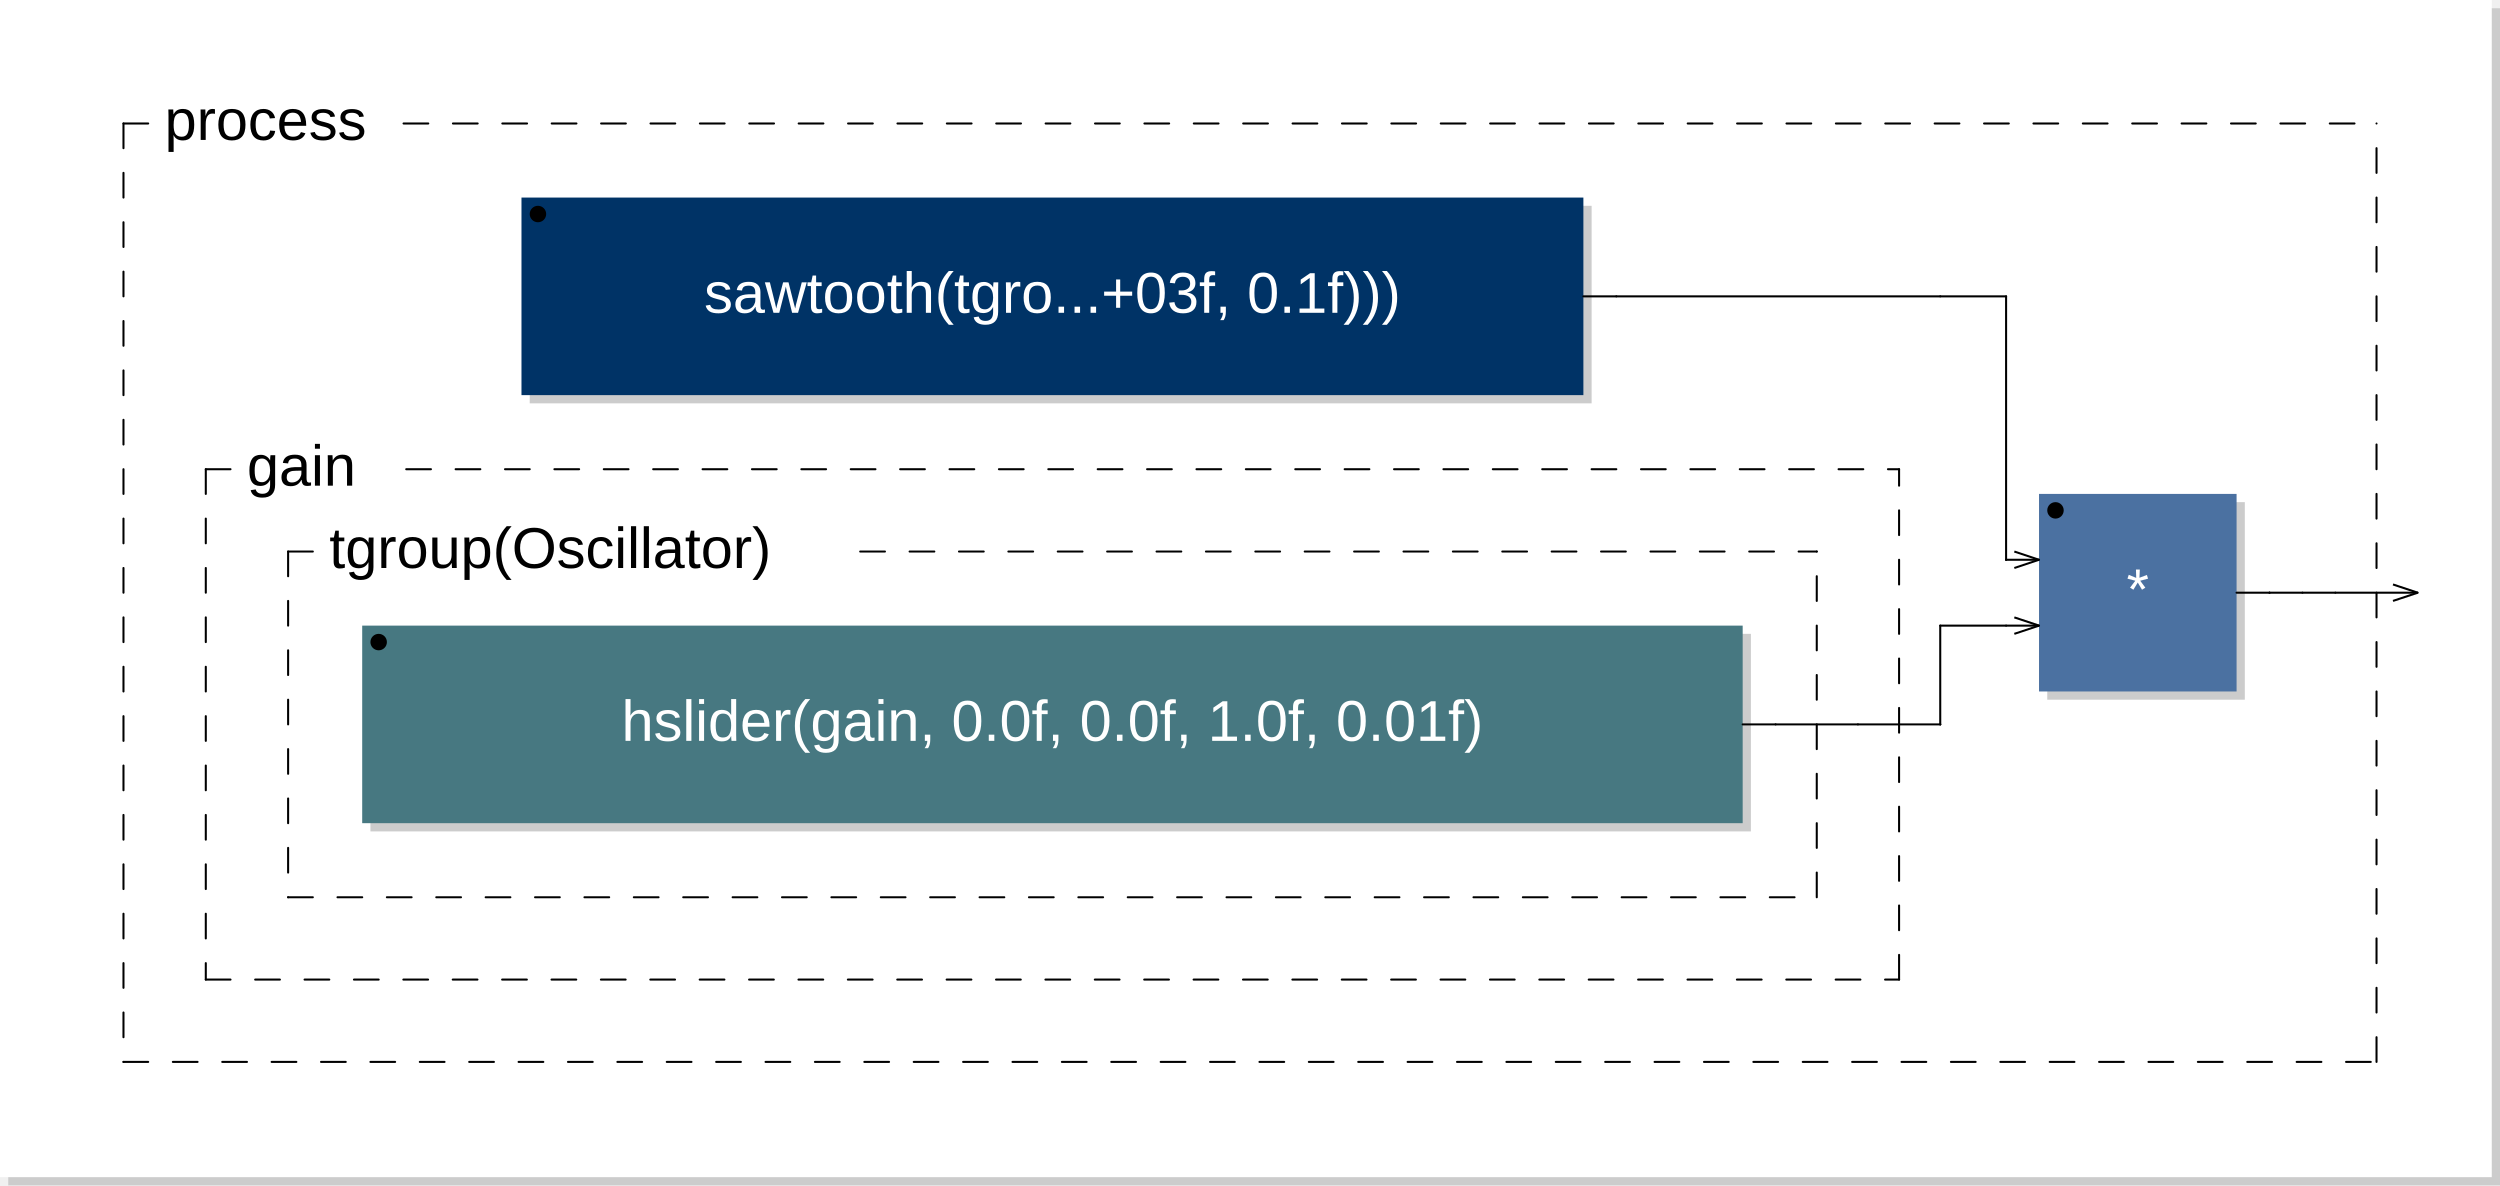
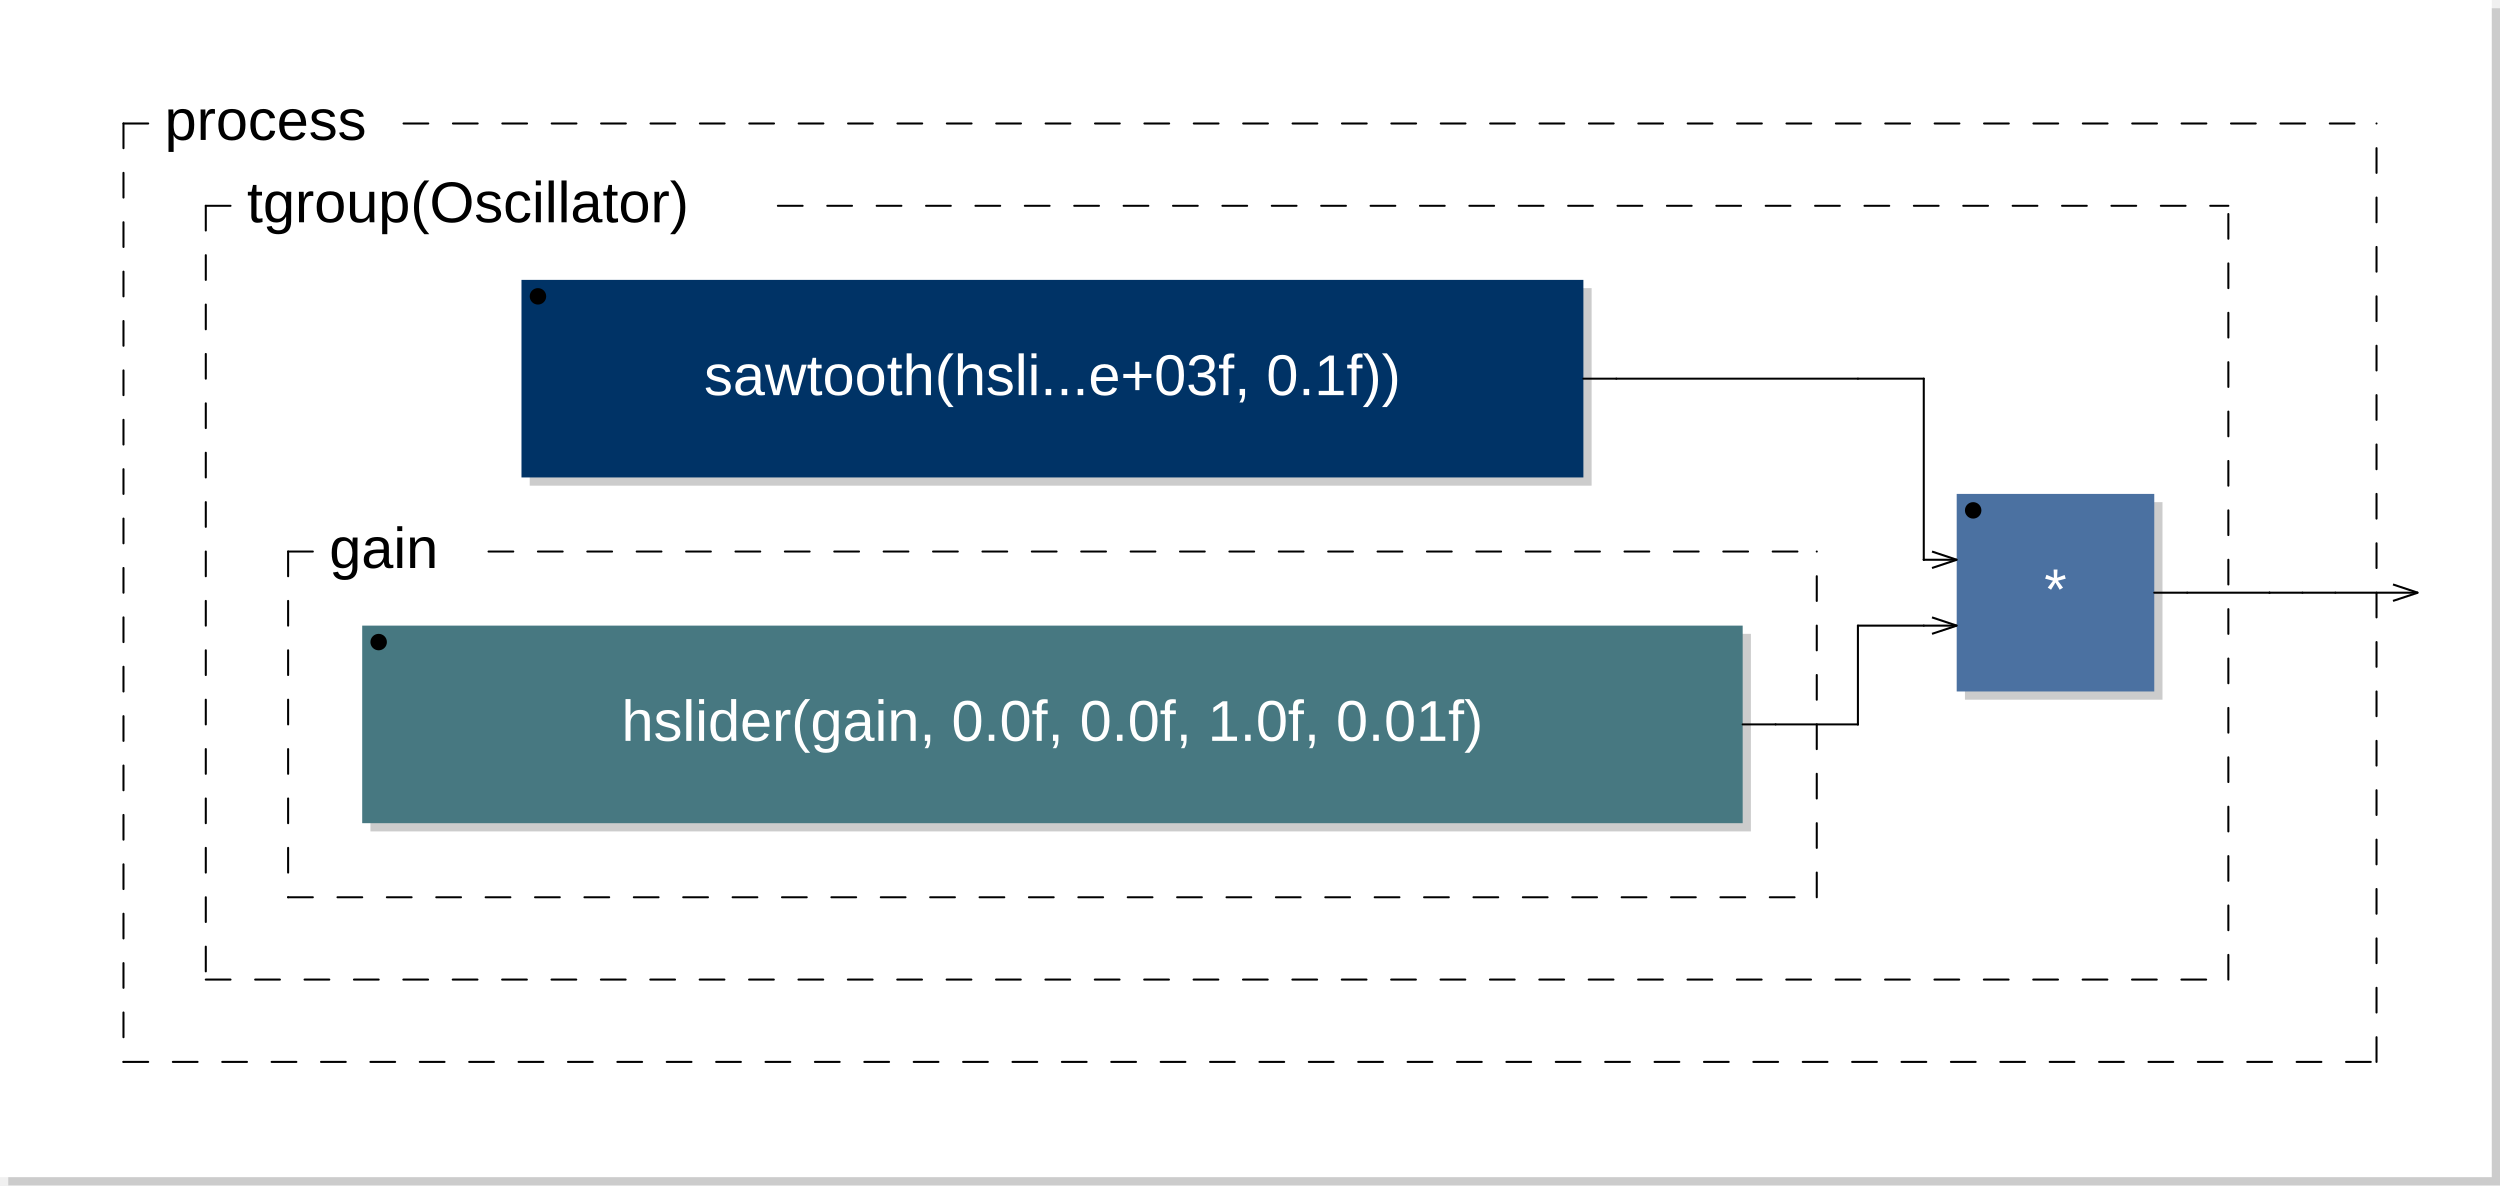
<svg xmlns="http://www.w3.org/2000/svg" xmlns:xlink="http://www.w3.org/1999/xlink" viewBox="0 0 303.7 144" width="151.85mm" height="72mm" version="1.1">
  <rect x="1" y="1" width="302.7" height="143" rx="0" ry="0" style="stroke:none;fill:#cccccc;" />
  <rect x="0" y="0" width="302.7" height="143" rx="0" ry="0" style="stroke:none;fill:#ffffff;" />
  <text x="10" y="7" font-family="Arial" font-size="7" />
-   <a xlink:href="sawtooth-0x13c73d3c0.svg">
-     <rect x="64.35" y="25" width="129" height="24" rx="0" ry="0" style="stroke:none;fill:#cccccc;" />
-     <rect x="63.35" y="24" width="129" height="24" rx="0" ry="0" style="stroke:none;fill:#003366;" />
+   <a xlink:href="sawtooth-0x13b82c080.svg">
+     <rect x="64.35" y="35" width="129" height="24" rx="0" ry="0" style="stroke:none;fill:#cccccc;" />
+     <rect x="63.35" y="34" width="129" height="24" rx="0" ry="0" style="stroke:none;fill:#003366;" />
  </a>
-   <a xlink:href="sawtooth-0x13c73d3c0.svg">
-     <text x="127.85" y="38" font-family="Arial" font-size="7" text-anchor="middle" fill="#FFFFFF">sawtooth(tgro...+03f, 0.1f)))</text>
+   <a xlink:href="sawtooth-0x13b82c080.svg">
+     <text x="127.85" y="48" font-family="Arial" font-size="7" text-anchor="middle" fill="#FFFFFF">sawtooth(hsli...e+03f, 0.1f))</text>
  </a>
-   <circle cx="65.35" cy="26" r="1" />
+   <circle cx="65.35" cy="36" r="1" />
  <rect x="45" y="77" width="167.7" height="24" rx="0" ry="0" style="stroke:none;fill:#cccccc;" />
  <rect x="44" y="76" width="167.7" height="24" rx="0" ry="0" style="stroke:none;fill:#477881;" />
  <text x="127.85" y="90" font-family="Arial" font-size="7" text-anchor="middle" fill="#FFFFFF">hslider(gain, 0.0f, 0.0f, 1.0f, 0.01f)</text>
  <circle cx="46" cy="78" r="1" />
  <line x1="35" y1="67" x2="35" y2="109" style="stroke: black; stroke-linecap:round; stroke-width:0.25; stroke-dasharray:3,3;" />
  <line x1="35" y1="109" x2="220.7" y2="109" style="stroke: black; stroke-linecap:round; stroke-width:0.25; stroke-dasharray:3,3;" />
  <line x1="220.7" y1="109" x2="220.7" y2="67" style="stroke: black; stroke-linecap:round; stroke-width:0.25; stroke-dasharray:3,3;" />
  <line x1="35" y1="67" x2="40" y2="67" style="stroke: black; stroke-linecap:round; stroke-width:0.25; stroke-dasharray:3,3;" />
-   <line x1="104.5" y1="67" x2="220.7" y2="67" style="stroke: black; stroke-linecap:round; stroke-width:0.25; stroke-dasharray:3,3;" />
-   <text x="40" y="69" font-family="Arial" font-size="7">tgroup(Oscillator)</text>
-   <line x1="25" y1="57" x2="25" y2="119" style="stroke: black; stroke-linecap:round; stroke-width:0.25; stroke-dasharray:3,3;" />
-   <line x1="25" y1="119" x2="230.7" y2="119" style="stroke: black; stroke-linecap:round; stroke-width:0.25; stroke-dasharray:3,3;" />
-   <line x1="230.7" y1="119" x2="230.7" y2="57" style="stroke: black; stroke-linecap:round; stroke-width:0.25; stroke-dasharray:3,3;" />
-   <line x1="25" y1="57" x2="30" y2="57" style="stroke: black; stroke-linecap:round; stroke-width:0.25; stroke-dasharray:3,3;" />
-   <line x1="49.35" y1="57" x2="230.7" y2="57" style="stroke: black; stroke-linecap:round; stroke-width:0.25; stroke-dasharray:3,3;" />
-   <text x="30" y="59" font-family="Arial" font-size="7">gain</text>
-   <rect x="248.7" y="61" width="24" height="24" rx="0" ry="0" style="stroke:none;fill:#cccccc;" />
-   <rect x="247.7" y="60" width="24" height="24" rx="0" ry="0" style="stroke:none;fill:#4B71A1;" />
-   <text x="259.7" y="74" font-family="Arial" font-size="7" text-anchor="middle" fill="#FFFFFF">*</text>
-   <circle cx="249.7" cy="62" r="1" />
-   <line x1="244.7" y1="67" x2="247.7" y2="68" transform="rotate(0,247.7,68)" style="stroke: black; stroke-width:0.25;" />
-   <line x1="244.7" y1="69" x2="247.7" y2="68" transform="rotate(0,247.7,68)" style="stroke: black; stroke-width:0.25;" />
-   <line x1="244.7" y1="75" x2="247.7" y2="76" transform="rotate(0,247.7,76)" style="stroke: black; stroke-width:0.25;" />
-   <line x1="244.7" y1="77" x2="247.7" y2="76" transform="rotate(0,247.7,76)" style="stroke: black; stroke-width:0.25;" />
+   <line x1="59.35" y1="67" x2="220.7" y2="67" style="stroke: black; stroke-linecap:round; stroke-width:0.25; stroke-dasharray:3,3;" />
+   <text x="40" y="69" font-family="Arial" font-size="7">gain</text>
+   <rect x="238.7" y="61" width="24" height="24" rx="0" ry="0" style="stroke:none;fill:#cccccc;" />
+   <rect x="237.7" y="60" width="24" height="24" rx="0" ry="0" style="stroke:none;fill:#4B71A1;" />
+   <text x="249.7" y="74" font-family="Arial" font-size="7" text-anchor="middle" fill="#FFFFFF">*</text>
+   <circle cx="239.7" cy="62" r="1" />
+   <line x1="234.7" y1="67" x2="237.7" y2="68" transform="rotate(0,237.7,68)" style="stroke: black; stroke-width:0.25;" />
+   <line x1="234.7" y1="69" x2="237.7" y2="68" transform="rotate(0,237.7,68)" style="stroke: black; stroke-width:0.25;" />
+   <line x1="234.7" y1="75" x2="237.7" y2="76" transform="rotate(0,237.7,76)" style="stroke: black; stroke-width:0.25;" />
+   <line x1="234.7" y1="77" x2="237.7" y2="76" transform="rotate(0,237.7,76)" style="stroke: black; stroke-width:0.25;" />
+   <line x1="25" y1="25" x2="25" y2="119" style="stroke: black; stroke-linecap:round; stroke-width:0.25; stroke-dasharray:3,3;" />
+   <line x1="25" y1="119" x2="270.7" y2="119" style="stroke: black; stroke-linecap:round; stroke-width:0.25; stroke-dasharray:3,3;" />
+   <line x1="270.7" y1="119" x2="270.7" y2="25" style="stroke: black; stroke-linecap:round; stroke-width:0.25; stroke-dasharray:3,3;" />
+   <line x1="25" y1="25" x2="30" y2="25" style="stroke: black; stroke-linecap:round; stroke-width:0.25; stroke-dasharray:3,3;" />
+   <line x1="94.5" y1="25" x2="270.7" y2="25" style="stroke: black; stroke-linecap:round; stroke-width:0.25; stroke-dasharray:3,3;" />
+   <text x="30" y="27" font-family="Arial" font-size="7">tgroup(Oscillator)</text>
  <line x1="15" y1="15" x2="15" y2="129" style="stroke: black; stroke-linecap:round; stroke-width:0.25; stroke-dasharray:3,3;" />
  <line x1="15" y1="129" x2="288.7" y2="129" style="stroke: black; stroke-linecap:round; stroke-width:0.25; stroke-dasharray:3,3;" />
  <line x1="288.7" y1="129" x2="288.7" y2="15" style="stroke: black; stroke-linecap:round; stroke-width:0.25; stroke-dasharray:3,3;" />
  <line x1="15" y1="15" x2="20" y2="15" style="stroke: black; stroke-linecap:round; stroke-width:0.25; stroke-dasharray:3,3;" />
  <line x1="49.025" y1="15" x2="288.7" y2="15" style="stroke: black; stroke-linecap:round; stroke-width:0.25; stroke-dasharray:3,3;" />
  <text x="20" y="17" font-family="Arial" font-size="7">process</text>
  <line x1="290.7" y1="71" x2="293.7" y2="72" transform="rotate(0,293.7,72)" style="stroke: black; stroke-width:0.25;" />
  <line x1="290.7" y1="73" x2="293.7" y2="72" transform="rotate(0,293.7,72)" style="stroke: black; stroke-width:0.25;" />
-   <line x1="192.35" y1="36" x2="196.35" y2="36" style="stroke:black; stroke-linecap:round; stroke-width:0.25;" />
-   <line x1="196.35" y1="36" x2="235.7" y2="36" style="stroke:black; stroke-linecap:round; stroke-width:0.25;" />
+   <line x1="192.35" y1="46" x2="196.35" y2="46" style="stroke:black; stroke-linecap:round; stroke-width:0.25;" />
+   <line x1="196.35" y1="46" x2="225.7" y2="46" style="stroke:black; stroke-linecap:round; stroke-width:0.25;" />
  <line x1="211.7" y1="88" x2="215.7" y2="88" style="stroke:black; stroke-linecap:round; stroke-width:0.25;" />
  <line x1="215.7" y1="88" x2="225.7" y2="88" style="stroke:black; stroke-linecap:round; stroke-width:0.25;" />
-   <line x1="225.7" y1="88" x2="235.7" y2="88" style="stroke:black; stroke-linecap:round; stroke-width:0.25;" />
-   <line x1="235.7" y1="36" x2="243.7" y2="36" style="stroke:black; stroke-linecap:round; stroke-width:0.25;" />
-   <line x1="235.7" y1="76" x2="243.7" y2="76" style="stroke:black; stroke-linecap:round; stroke-width:0.25;" />
-   <line x1="235.7" y1="88" x2="235.7" y2="76" style="stroke:black; stroke-linecap:round; stroke-width:0.25;" />
-   <line x1="235.7" y1="88" x2="235.7" y2="88" style="stroke:black; stroke-linecap:round; stroke-width:0.25;" />
-   <line x1="243.7" y1="36" x2="243.7" y2="68" style="stroke:black; stroke-linecap:round; stroke-width:0.25;" />
-   <line x1="243.7" y1="68" x2="243.7" y2="68" style="stroke:black; stroke-linecap:round; stroke-width:0.25;" />
-   <line x1="243.7" y1="68" x2="247.7" y2="68" style="stroke:black; stroke-linecap:round; stroke-width:0.25;" />
-   <line x1="243.7" y1="76" x2="247.7" y2="76" style="stroke:black; stroke-linecap:round; stroke-width:0.25;" />
-   <line x1="271.7" y1="72" x2="275.7" y2="72" style="stroke:black; stroke-linecap:round; stroke-width:0.25;" />
+   <line x1="225.7" y1="46" x2="233.7" y2="46" style="stroke:black; stroke-linecap:round; stroke-width:0.25;" />
+   <line x1="225.7" y1="76" x2="233.7" y2="76" style="stroke:black; stroke-linecap:round; stroke-width:0.25;" />
+   <line x1="225.7" y1="88" x2="225.7" y2="76" style="stroke:black; stroke-linecap:round; stroke-width:0.25;" />
+   <line x1="225.7" y1="88" x2="225.7" y2="88" style="stroke:black; stroke-linecap:round; stroke-width:0.25;" />
+   <line x1="233.7" y1="46" x2="233.7" y2="68" style="stroke:black; stroke-linecap:round; stroke-width:0.25;" />
+   <line x1="233.7" y1="68" x2="233.7" y2="68" style="stroke:black; stroke-linecap:round; stroke-width:0.25;" />
+   <line x1="233.7" y1="68" x2="237.7" y2="68" style="stroke:black; stroke-linecap:round; stroke-width:0.25;" />
+   <line x1="233.7" y1="76" x2="237.7" y2="76" style="stroke:black; stroke-linecap:round; stroke-width:0.25;" />
+   <line x1="261.7" y1="72" x2="265.7" y2="72" style="stroke:black; stroke-linecap:round; stroke-width:0.25;" />
+   <line x1="265.7" y1="72" x2="275.7" y2="72" style="stroke:black; stroke-linecap:round; stroke-width:0.25;" />
  <line x1="275.7" y1="72" x2="275.7" y2="72" style="stroke:black; stroke-linecap:round; stroke-width:0.25;" />
  <line x1="275.7" y1="72" x2="279.7" y2="72" style="stroke:black; stroke-linecap:round; stroke-width:0.25;" />
  <line x1="279.7" y1="72" x2="283.7" y2="72" style="stroke:black; stroke-linecap:round; stroke-width:0.25;" />
  <line x1="283.7" y1="72" x2="293.7" y2="72" style="stroke:black; stroke-linecap:round; stroke-width:0.25;" />
</svg>
